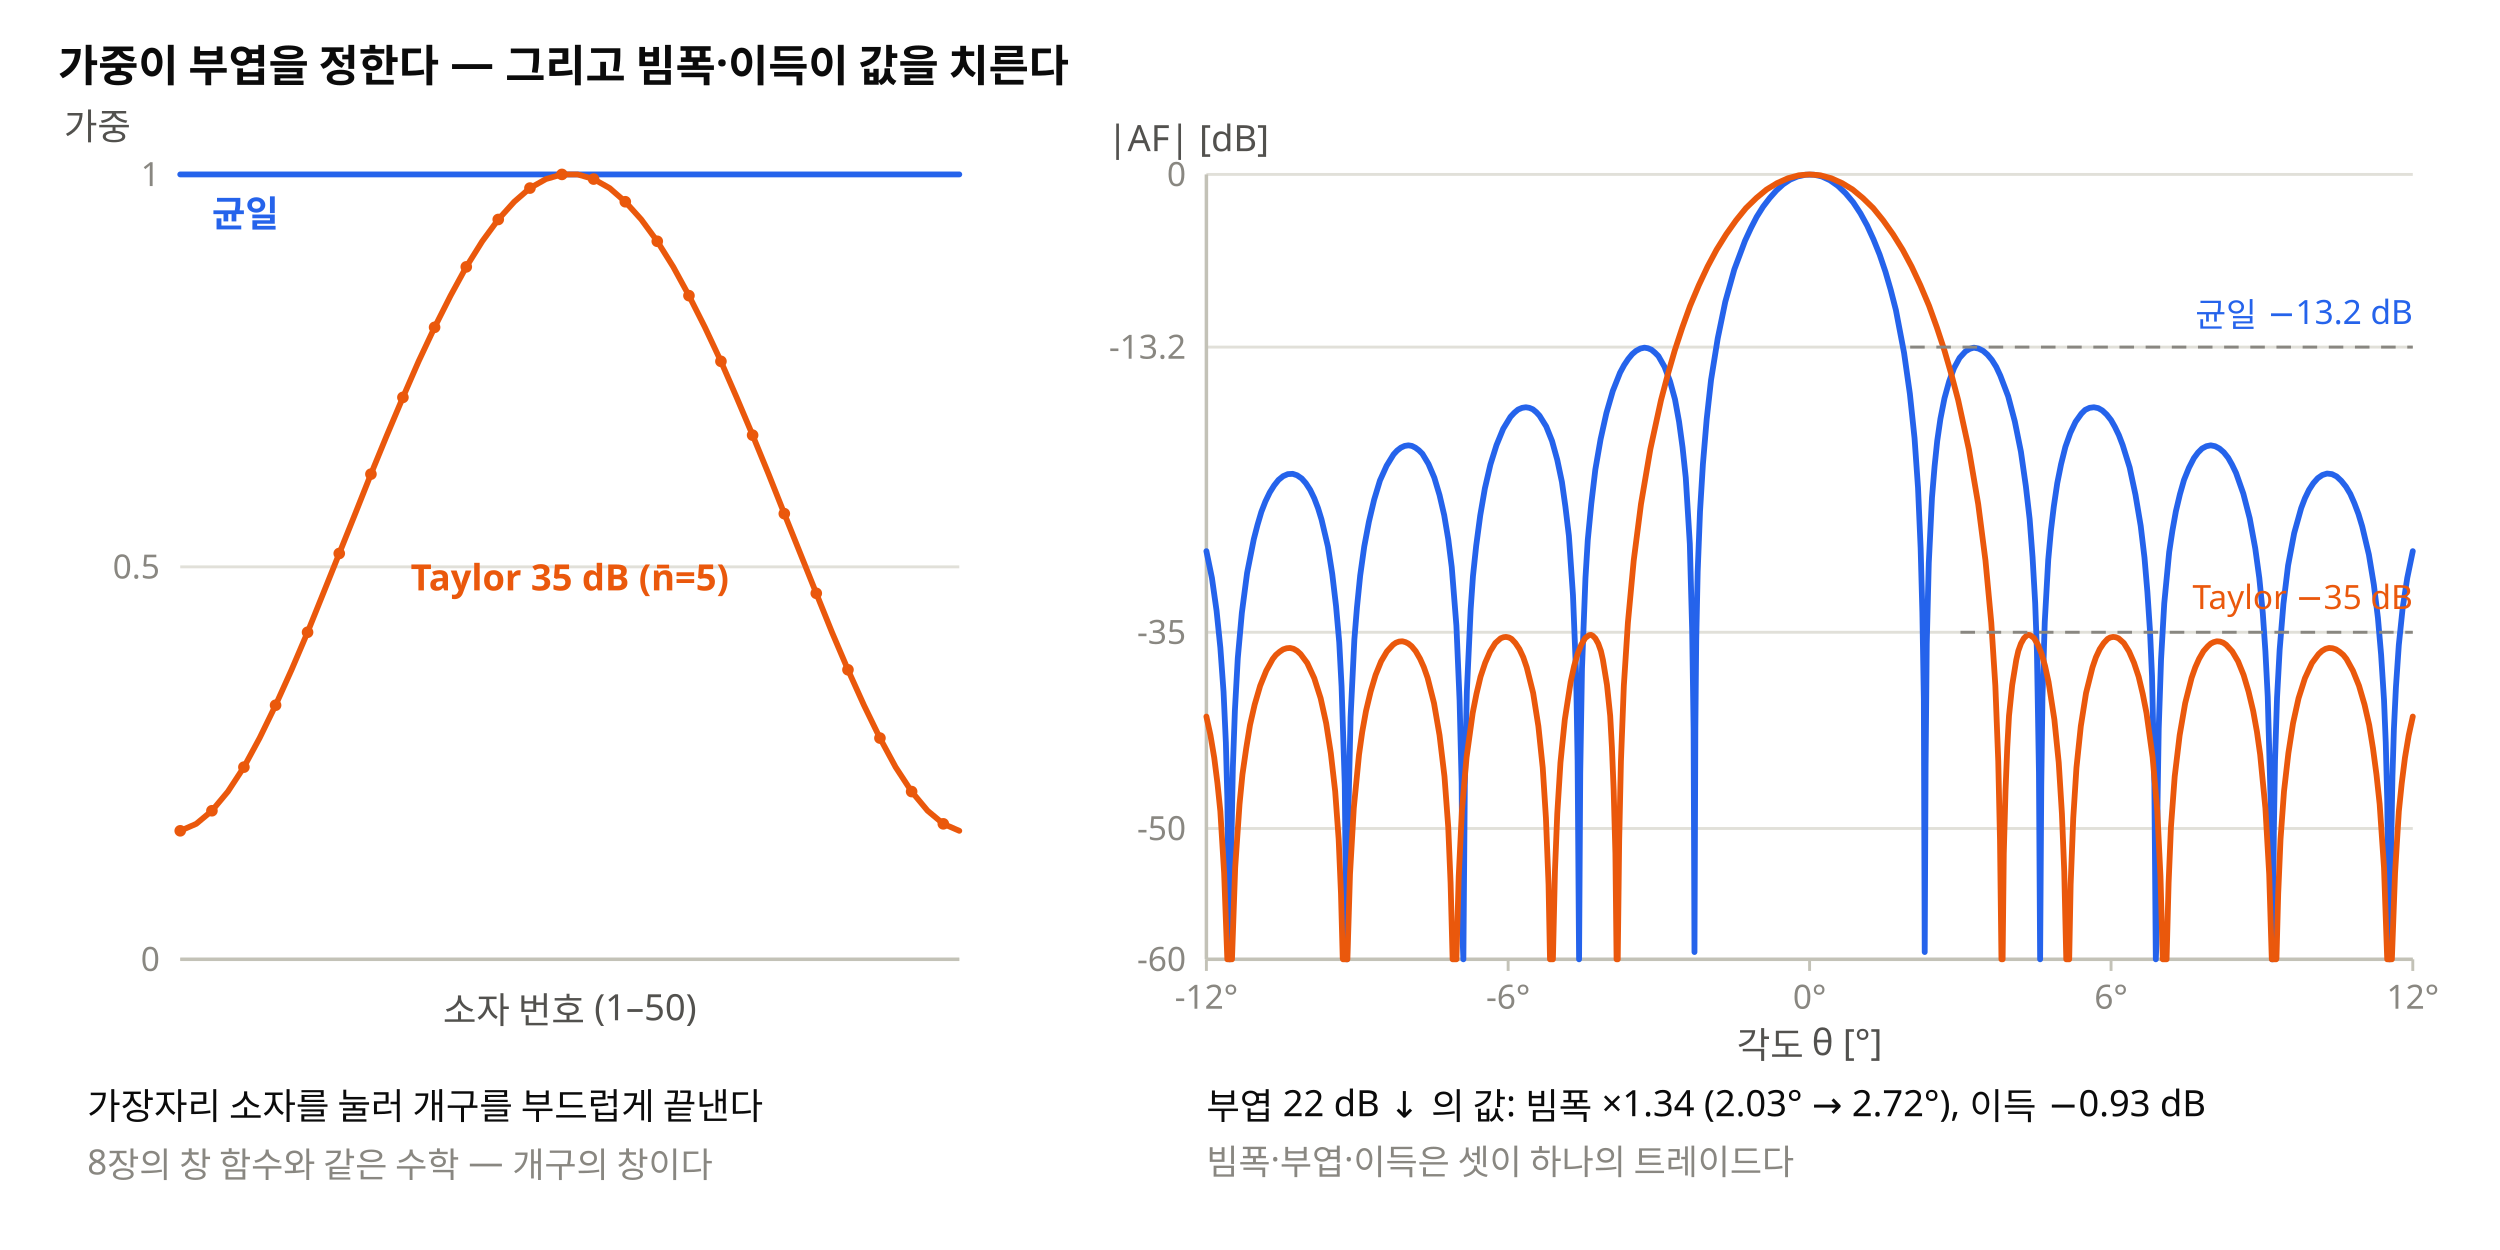
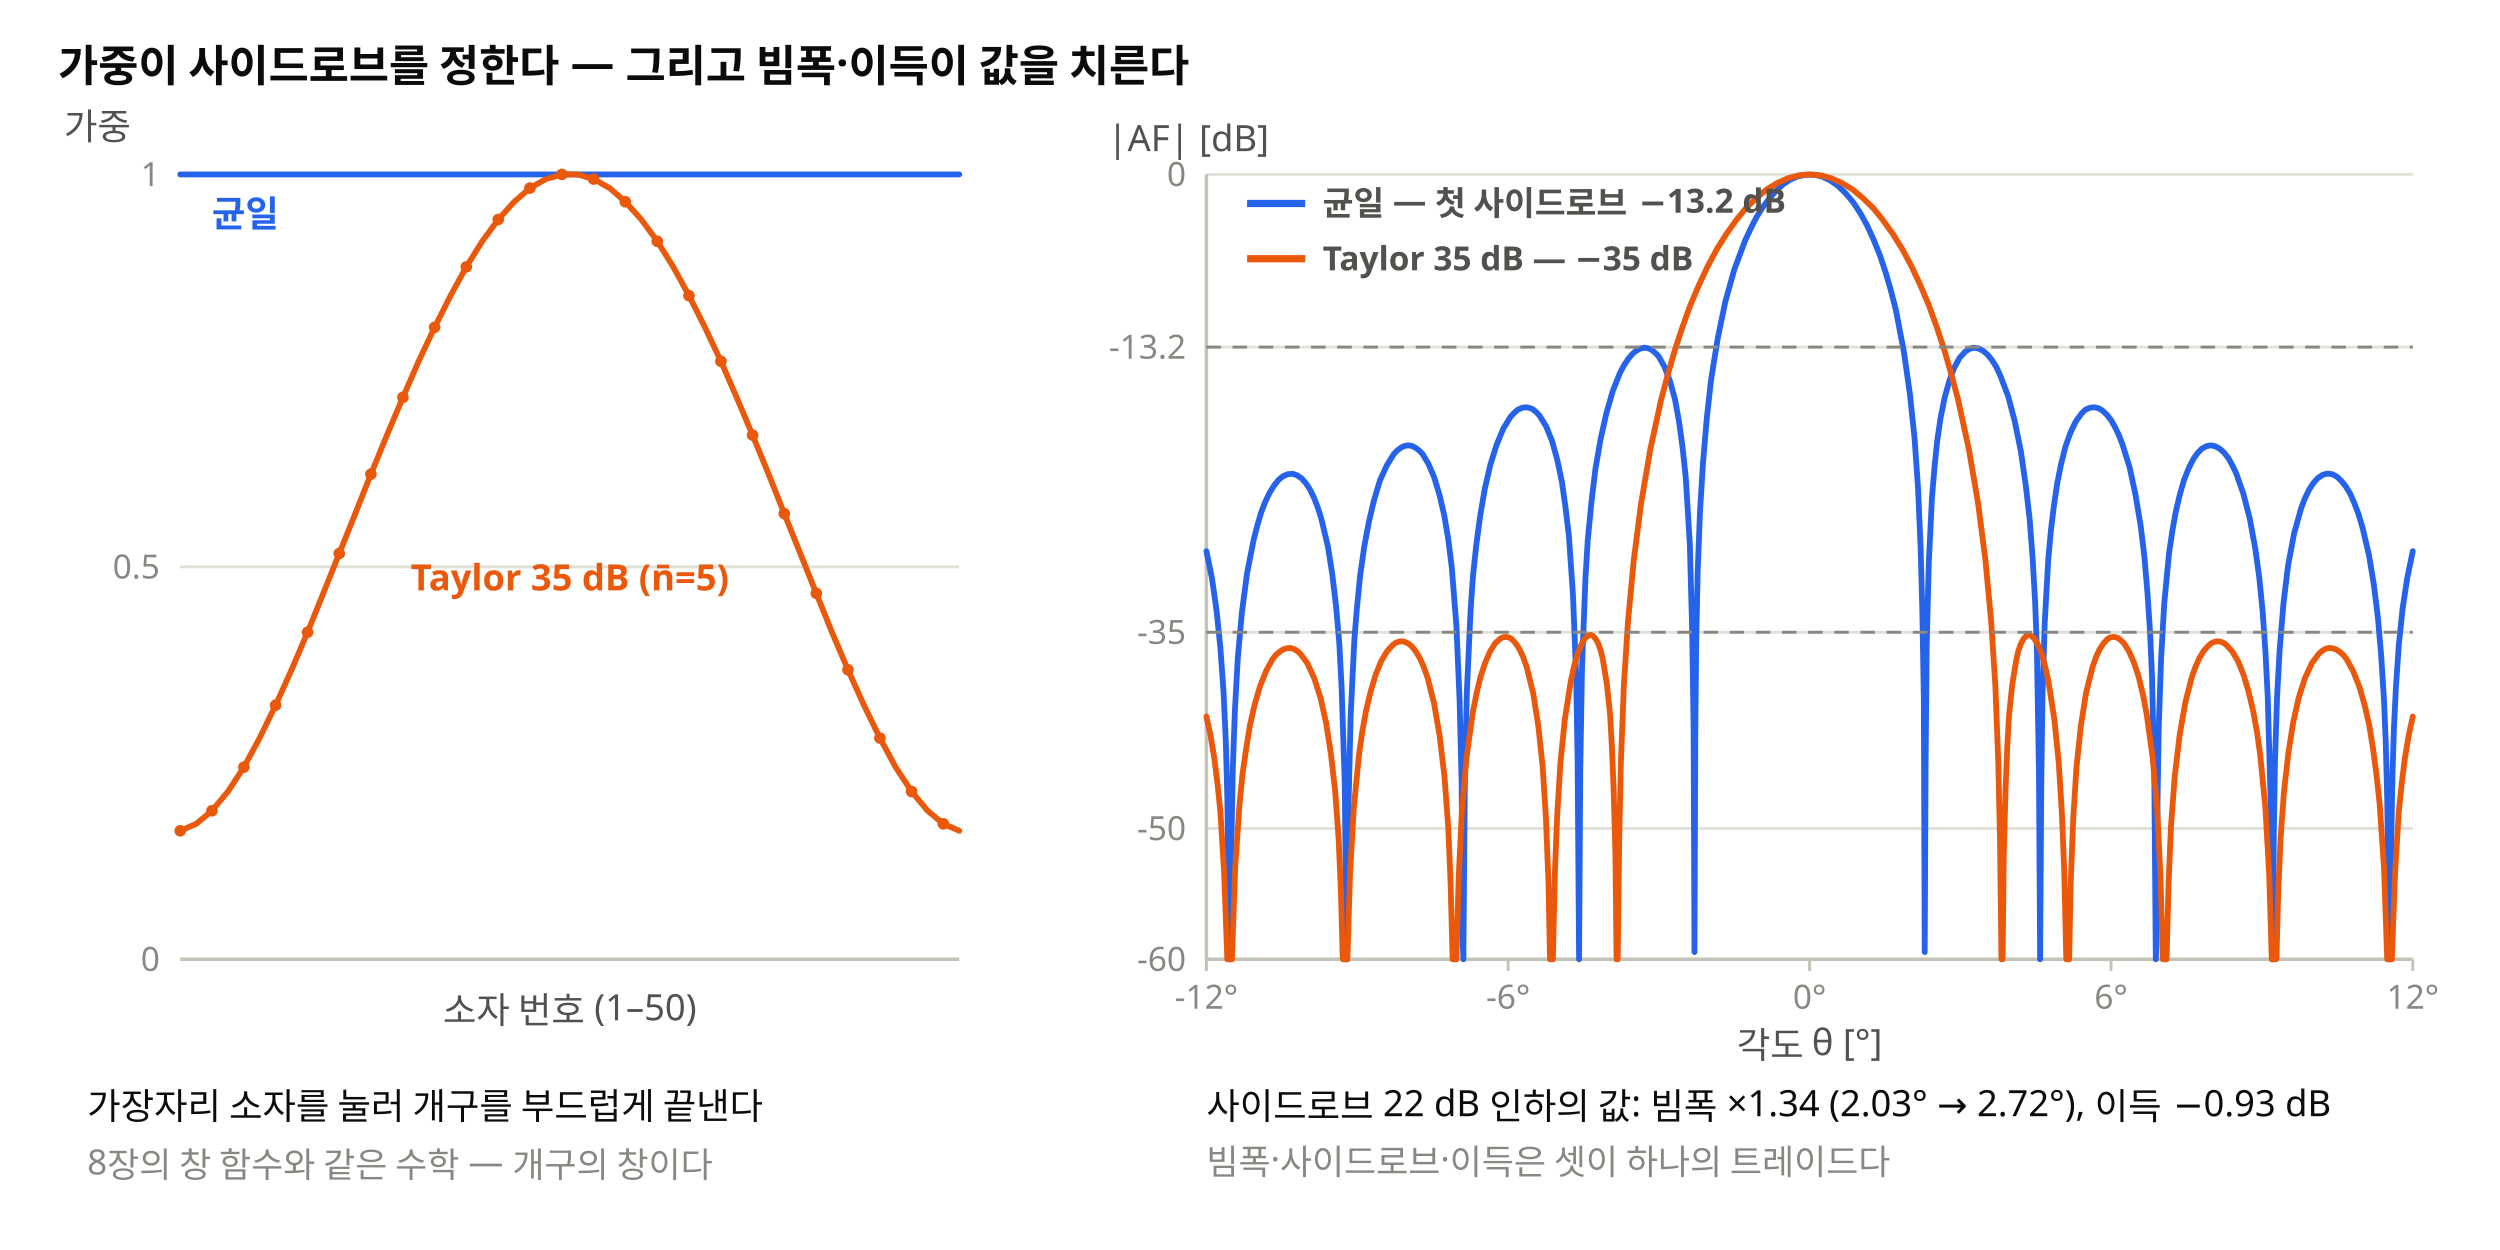
<svg xmlns="http://www.w3.org/2000/svg" viewBox="0 0 860 430" font-family="Segoe UI, Malgun Gothic, Apple SD Gothic Neo, sans-serif">
  <rect width="860" height="430" fill="#ffffff" />
-   <text x="20.0" y="28.0" font-size="15" fill="#0b0b0b" text-anchor="start" font-weight="600">가중이 부엽을 정한다 — 그리고 빔폭·이득이 값을 치른다</text>
+   <text x="20.0" y="28.0" font-size="15" fill="#0b0b0b" text-anchor="start" font-weight="600">가중이 사이드로브를 정한다 — 그리고 빔폭·이득이 값을 치른다</text>
  <line x1="62.0" y1="330.0" x2="330.0" y2="330.0" stroke="#e1e0d9" stroke-width="1" stroke-linecap="butt" />
  <text x="55.0" y="334.0" font-size="11.5" fill="#898781" text-anchor="end">0</text>
  <line x1="62.0" y1="195.0" x2="330.0" y2="195.0" stroke="#e1e0d9" stroke-width="1" stroke-linecap="butt" />
  <text x="55.0" y="199.0" font-size="11.5" fill="#898781" text-anchor="end">0.5</text>
  <line x1="62.0" y1="60.0" x2="330.0" y2="60.0" stroke="#e1e0d9" stroke-width="1" stroke-linecap="butt" />
  <text x="55.0" y="64.0" font-size="11.5" fill="#898781" text-anchor="end">1</text>
  <line x1="62.0" y1="330.0" x2="330.0" y2="330.0" stroke="#c3c2b7" stroke-width="1.2" stroke-linecap="butt" />
  <text x="196.0" y="352.0" font-size="12.5" fill="#52514e" text-anchor="middle">소자 번호 (1–50)</text>
  <text x="22.0" y="48.0" font-size="12.5" fill="#52514e" text-anchor="start">가중</text>
  <path d="M62.0,60.0 L67.5,60.0 L72.9,60.0 L78.4,60.0 L83.9,60.0 L89.3,60.0 L94.8,60.0 L100.3,60.0 L105.8,60.0 L111.2,60.0 L116.7,60.0 L122.2,60.0 L127.6,60.0 L133.1,60.0 L138.6,60.0 L144.0,60.0 L149.5,60.0 L155.0,60.0 L160.4,60.0 L165.9,60.0 L171.4,60.0 L176.9,60.0 L182.3,60.0 L187.8,60.0 L193.3,60.0 L198.7,60.0 L204.2,60.0 L209.7,60.0 L215.1,60.0 L220.6,60.0 L226.1,60.0 L231.6,60.0 L237.0,60.0 L242.5,60.0 L248.0,60.0 L253.4,60.0 L258.9,60.0 L264.4,60.0 L269.8,60.0 L275.3,60.0 L280.8,60.0 L286.2,60.0 L291.7,60.0 L297.2,60.0 L302.7,60.0 L308.1,60.0 L313.6,60.0 L319.1,60.0 L324.5,60.0 L330.0,60.0" stroke="#2563eb" stroke-width="2" fill="none" stroke-linejoin="round" stroke-linecap="round" />
  <path d="M62.0,285.8 L67.5,283.4 L72.9,278.9 L78.4,272.3 L83.9,263.9 L89.3,253.9 L94.8,242.6 L100.3,230.4 L105.8,217.5 L111.2,204.1 L116.7,190.4 L122.2,176.7 L127.6,163.1 L133.1,149.7 L138.6,136.7 L144.0,124.3 L149.5,112.6 L155.0,101.7 L160.4,91.8 L165.9,83.0 L171.4,75.5 L176.9,69.4 L182.3,64.7 L187.8,61.6 L193.3,60.0 L198.7,60.0 L204.2,61.6 L209.7,64.7 L215.1,69.4 L220.6,75.5 L226.1,83.0 L231.6,91.8 L237.0,101.7 L242.5,112.6 L248.0,124.3 L253.4,136.7 L258.9,149.7 L264.4,163.1 L269.8,176.7 L275.3,190.4 L280.8,204.1 L286.2,217.5 L291.7,230.4 L297.2,242.6 L302.7,253.9 L308.1,263.9 L313.6,272.3 L319.1,278.9 L324.5,283.4 L330.0,285.8" stroke="#ea580c" stroke-width="2" fill="none" stroke-linejoin="round" stroke-linecap="round" />
  <circle cx="62.0" cy="285.8" r="2.0" fill="#ea580c" />
  <circle cx="72.9" cy="278.9" r="2.0" fill="#ea580c" />
  <circle cx="83.9" cy="263.9" r="2.0" fill="#ea580c" />
  <circle cx="94.8" cy="242.6" r="2.0" fill="#ea580c" />
  <circle cx="105.8" cy="217.5" r="2.0" fill="#ea580c" />
  <circle cx="116.7" cy="190.4" r="2.0" fill="#ea580c" />
  <circle cx="127.6" cy="163.1" r="2.0" fill="#ea580c" />
  <circle cx="138.6" cy="136.7" r="2.0" fill="#ea580c" />
  <circle cx="149.5" cy="112.6" r="2.0" fill="#ea580c" />
  <circle cx="160.4" cy="91.8" r="2.0" fill="#ea580c" />
  <circle cx="171.4" cy="75.5" r="2.0" fill="#ea580c" />
  <circle cx="182.3" cy="64.7" r="2.0" fill="#ea580c" />
  <circle cx="193.3" cy="60.0" r="2.0" fill="#ea580c" />
  <circle cx="204.2" cy="61.6" r="2.0" fill="#ea580c" />
  <circle cx="215.1" cy="69.4" r="2.0" fill="#ea580c" />
  <circle cx="226.1" cy="83.0" r="2.0" fill="#ea580c" />
  <circle cx="237.0" cy="101.7" r="2.0" fill="#ea580c" />
  <circle cx="248.0" cy="124.3" r="2.0" fill="#ea580c" />
  <circle cx="258.9" cy="149.7" r="2.0" fill="#ea580c" />
  <circle cx="269.8" cy="176.7" r="2.0" fill="#ea580c" />
  <circle cx="280.8" cy="204.1" r="2.0" fill="#ea580c" />
  <circle cx="291.7" cy="230.4" r="2.0" fill="#ea580c" />
  <circle cx="302.7" cy="253.9" r="2.0" fill="#ea580c" />
  <circle cx="313.6" cy="272.3" r="2.0" fill="#ea580c" />
  <circle cx="324.5" cy="283.4" r="2.0" fill="#ea580c" />
  <text x="72.9" y="78.0" font-size="12.5" fill="#2563eb" text-anchor="start" font-weight="600">균일</text>
  <text x="196.0" y="203.1" font-size="12.5" fill="#ea580c" text-anchor="middle" font-weight="600">Taylor 35 dB (n̄=5)</text>
  <text x="30.0" y="385.0" font-size="12.5" fill="#0b0b0b" text-anchor="start">가장자리 소자를 눌러 개구를 부드럽게 끝낸다</text>
  <text x="30.0" y="404.0" font-size="12" fill="#898781" text-anchor="start">8장의 창 함수와 같은 수학 — 개구의 창이다</text>
  <line x1="415.0" y1="60.0" x2="830.0" y2="60.0" stroke="#e1e0d9" stroke-width="1" stroke-linecap="butt" />
  <text x="408.0" y="64.0" font-size="11.5" fill="#898781" text-anchor="end">0</text>
  <line x1="415.0" y1="119.4" x2="830.0" y2="119.4" stroke="#e1e0d9" stroke-width="1" stroke-linecap="butt" />
  <text x="408.0" y="123.4" font-size="11.5" fill="#898781" text-anchor="end">-13.2</text>
  <line x1="415.0" y1="217.5" x2="830.0" y2="217.5" stroke="#e1e0d9" stroke-width="1" stroke-linecap="butt" />
  <text x="408.0" y="221.5" font-size="11.5" fill="#898781" text-anchor="end">-35</text>
  <line x1="415.0" y1="285.0" x2="830.0" y2="285.0" stroke="#e1e0d9" stroke-width="1" stroke-linecap="butt" />
  <text x="408.0" y="289.0" font-size="11.5" fill="#898781" text-anchor="end">-50</text>
  <line x1="415.0" y1="330.0" x2="830.0" y2="330.0" stroke="#e1e0d9" stroke-width="1" stroke-linecap="butt" />
  <text x="408.0" y="334.0" font-size="11.5" fill="#898781" text-anchor="end">-60</text>
  <line x1="415.0" y1="330.0" x2="415.0" y2="334.0" stroke="#c3c2b7" stroke-width="1" stroke-linecap="butt" />
  <text x="415.0" y="347.0" font-size="11.5" fill="#898781" text-anchor="middle">-12°</text>
  <line x1="518.8" y1="330.0" x2="518.8" y2="334.0" stroke="#c3c2b7" stroke-width="1" stroke-linecap="butt" />
  <text x="518.8" y="347.0" font-size="11.5" fill="#898781" text-anchor="middle">-6°</text>
  <line x1="622.5" y1="330.0" x2="622.5" y2="334.0" stroke="#c3c2b7" stroke-width="1" stroke-linecap="butt" />
  <text x="622.5" y="347.0" font-size="11.5" fill="#898781" text-anchor="middle">0°</text>
  <line x1="726.2" y1="330.0" x2="726.2" y2="334.0" stroke="#c3c2b7" stroke-width="1" stroke-linecap="butt" />
  <text x="726.2" y="347.0" font-size="11.5" fill="#898781" text-anchor="middle">6°</text>
  <line x1="830.0" y1="330.0" x2="830.0" y2="334.0" stroke="#c3c2b7" stroke-width="1" stroke-linecap="butt" />
  <text x="830.0" y="347.0" font-size="11.5" fill="#898781" text-anchor="middle">12°</text>
  <line x1="415.0" y1="330.0" x2="830.0" y2="330.0" stroke="#c3c2b7" stroke-width="1.2" stroke-linecap="butt" />
  <line x1="415.0" y1="60.0" x2="415.0" y2="330.0" stroke="#c3c2b7" stroke-width="1.2" stroke-linecap="butt" />
  <text x="622.5" y="364.0" font-size="12.5" fill="#52514e" text-anchor="middle">각도 θ [°]</text>
  <text x="381.0" y="52.0" font-size="12.5" fill="#52514e" text-anchor="start">|AF| [dB]</text>
  <path d="M415.0,189.6 L416.9,198.8 L418.5,210.1 L419.8,222.8 L420.9,238.0 L421.7,255.5 L422.2,274.3 L422.9,330.0 L423.1,330.0 L423.2,328.4 L423.6,290.0 L424.1,264.0 L424.8,244.5 L425.8,226.4 L427.2,210.8 L429.0,197.1 L431.3,185.5 L432.6,180.5 L433.9,176.1 L435.3,172.5 L436.8,169.4 L438.3,167.0 L439.8,165.1 L441.4,163.8 L443.0,163.1 L444.7,163.0 L446.2,163.5 L447.8,164.6 L449.2,166.2 L450.7,168.5 L452.1,171.4 L453.4,174.8 L454.6,178.7 L456.8,188.0 L458.3,197.5 L459.6,208.5 L460.7,221.0 L461.5,236.1 L462.6,269.8 L463.2,330.0 L463.4,330.0 L463.8,281.2 L464.6,246.7 L465.9,220.0 L466.8,208.9 L467.9,198.0 L469.3,188.0 L470.9,179.5 L472.7,171.9 L474.7,165.3 L477.0,160.2 L479.4,156.3 L480.6,155.0 L481.9,154.0 L483.2,153.4 L484.5,153.2 L485.7,153.4 L486.9,154.0 L488.1,154.9 L489.3,156.1 L491.4,159.6 L493.4,164.3 L495.2,170.3 L496.8,177.2 L498.2,185.5 L499.4,195.1 L501.0,215.2 L502.1,241.0 L502.8,269.1 L503.2,324.7 L503.4,330.0 L503.9,269.7 L504.6,237.8 L505.9,209.7 L506.7,198.2 L507.8,187.8 L509.2,177.3 L510.8,168.0 L512.7,159.8 L514.8,153.1 L517.1,147.5 L519.6,143.4 L520.9,142.0 L522.2,140.9 L523.6,140.3 L524.9,140.1 L526.1,140.3 L527.3,140.8 L528.5,141.8 L529.6,143.0 L531.9,146.7 L533.9,151.7 L535.7,158.2 L537.3,165.8 L538.5,174.3 L539.7,184.3 L541.1,204.7 L542.2,232.4 L542.7,261.8 L543.2,330.0 L543.6,265.8 L544.2,230.0 L545.4,198.8 L546.2,185.7 L547.4,173.3 L548.8,161.5 L550.6,151.1 L552.6,142.1 L554.8,134.5 L557.3,128.2 L558.7,125.6 L560.1,123.5 L561.5,121.8 L562.8,120.7 L564.3,119.9 L565.7,119.6 L566.9,119.8 L568.1,120.3 L569.3,121.3 L570.5,122.5 L572.6,126.2 L574.5,131.2 L576.2,137.4 L577.6,145.1 L578.8,153.9 L579.9,164.3 L581.3,187.1 L582.1,216.6 L582.6,250.7 L582.9,327.5 L583.2,250.4 L583.5,220.2 L584.0,196.7 L584.8,176.0 L585.8,159.7 L587.1,144.2 L588.6,130.7 L590.9,116.4 L593.5,103.8 L596.6,92.7 L600.3,82.8 L602.3,78.5 L604.3,74.6 L606.5,71.1 L608.8,68.1 L611.1,65.5 L613.4,63.4 L615.8,61.8 L618.4,60.7 L621.1,60.1 L624.0,60.1 L626.7,60.7 L629.5,62.0 L632.2,63.9 L634.9,66.5 L637.5,69.6 L640.0,73.4 L642.3,77.6 L644.5,82.4 L646.6,87.6 L648.6,93.5 L650.4,99.7 L652.2,106.7 L655.0,121.4 L657.0,135.5 L658.6,150.7 L659.8,167.8 L660.7,188.6 L661.3,210.8 L661.8,240.4 L662.1,327.5 L662.4,263.7 L662.8,221.4 L663.5,193.7 L664.6,171.2 L665.5,160.4 L666.4,151.7 L667.5,144.1 L668.9,137.0 L670.5,131.2 L672.2,126.6 L674.1,123.1 L676.1,120.9 L677.6,120.0 L679.0,119.6 L680.6,119.9 L682.2,120.7 L683.7,122.0 L685.2,123.8 L686.7,126.2 L688.1,129.2 L690.8,136.3 L693.1,145.0 L695.2,155.4 L696.9,167.3 L698.2,178.6 L699.2,191.7 L700.1,207.4 L700.7,223.8 L701.4,265.8 L701.8,330.0 L702.2,269.9 L702.6,239.9 L703.4,213.9 L704.6,192.5 L705.5,182.6 L706.5,174.3 L707.7,166.2 L709.0,159.7 L710.5,153.7 L712.2,148.9 L714.0,145.1 L716.0,142.3 L717.3,141.0 L718.8,140.3 L720.3,140.1 L721.8,140.4 L723.2,141.2 L724.7,142.6 L726.2,144.5 L727.5,146.8 L728.9,149.7 L730.2,153.1 L732.6,160.8 L734.6,170.2 L736.4,180.9 L737.7,191.8 L738.7,203.6 L739.6,217.1 L740.3,232.7 L741.1,269.7 L741.6,330.0 L741.8,324.7 L742.2,275.5 L742.6,250.6 L743.4,226.9 L744.5,207.6 L746.2,189.9 L747.3,182.6 L748.5,175.9 L749.9,170.0 L751.3,165.1 L753.0,160.9 L754.7,157.6 L756.1,155.7 L757.5,154.3 L759.0,153.5 L760.5,153.2 L762.0,153.5 L763.5,154.3 L765.0,155.6 L766.5,157.5 L767.8,159.8 L769.2,162.7 L771.7,169.8 L773.9,178.3 L775.8,188.6 L777.2,198.8 L778.4,210.9 L779.3,224.1 L780.1,239.7 L781.1,275.5 L781.6,330.0 L781.8,330.0 L782.2,286.4 L782.6,261.7 L783.3,240.0 L784.2,223.5 L785.5,207.7 L787.1,194.5 L789.2,183.4 L791.6,174.8 L792.9,171.4 L794.3,168.5 L795.8,166.2 L797.3,164.5 L798.9,163.4 L800.5,162.9 L802.2,163.1 L803.8,163.9 L805.4,165.4 L807.0,167.4 L808.5,169.9 L809.9,173.1 L811.3,176.8 L812.6,181.1 L814.9,190.8 L816.6,201.1 L818.0,212.5 L819.1,225.2 L820.1,240.8 L820.7,255.5 L821.2,274.9 L821.9,330.0 L822.1,330.0 L822.6,288.9 L823.0,267.0 L823.5,250.8 L824.2,236.4 L825.2,221.8 L826.5,209.3 L828.1,198.8 L830.0,189.6" stroke="#2563eb" stroke-width="2" fill="none" stroke-linejoin="round" stroke-linecap="round" />
  <path d="M415.0,246.5 L416.4,252.9 L417.7,260.7 L418.8,269.4 L419.8,279.1 L421.1,300.3 L422.2,330.0 L423.8,330.0 L424.9,298.5 L426.4,276.6 L427.4,266.4 L428.7,257.4 L430.0,249.4 L431.6,242.4 L433.5,235.9 L435.6,230.7 L437.8,226.7 L438.9,225.3 L440.2,224.2 L441.4,223.4 L442.6,223.0 L443.8,222.9 L445.0,223.2 L446.2,223.9 L447.4,225.0 L449.7,228.1 L452.1,233.3 L454.3,240.2 L456.2,248.8 L457.8,259.1 L459.3,272.2 L460.5,288.7 L461.3,307.4 L461.9,329.7 L462.0,330.0 L463.5,330.0 L464.4,300.7 L465.7,278.0 L467.5,259.6 L468.6,251.8 L469.9,244.6 L471.5,237.9 L473.2,232.2 L475.1,227.5 L477.1,224.1 L479.2,221.8 L480.2,221.1 L481.3,220.7 L482.4,220.6 L483.5,220.9 L484.5,221.4 L485.6,222.3 L487.0,224.0 L488.5,226.6 L489.8,229.5 L491.1,233.2 L493.3,241.9 L495.2,252.9 L496.9,267.1 L498.2,284.6 L499.0,303.7 L499.7,330.0 L501.0,330.0 L501.8,301.5 L502.9,278.8 L504.5,260.5 L506.6,245.3 L507.9,238.7 L509.3,232.8 L510.9,228.0 L512.6,224.1 L514.4,221.2 L516.2,219.6 L517.2,219.2 L518.1,219.1 L519.1,219.3 L520.0,219.8 L521.3,221.2 L522.7,223.3 L524.0,226.1 L525.2,229.6 L527.4,238.4 L529.2,249.8 L530.7,264.1 L531.8,281.4 L532.7,304.2 L533.2,330.0 L534.2,330.0 L534.9,299.7 L535.7,279.9 L536.8,262.3 L538.3,247.5 L540.3,234.6 L541.5,229.1 L542.7,224.9 L544.0,221.7 L545.3,219.5 L546.6,218.5 L547.3,218.4 L547.9,218.7 L548.8,219.6 L549.8,221.4 L550.7,223.9 L551.4,227.0 L552.8,235.6 L553.9,246.2 L554.5,257.1 L555.1,271.8 L555.7,293.6 L556.1,330.0 L556.5,330.0 L557.0,288.9 L557.6,261.9 L558.6,235.9 L560.0,214.2 L562.0,192.8 L564.5,173.4 L567.7,154.6 L571.4,137.6 L573.7,128.9 L576.1,120.6 L578.7,112.7 L581.4,105.2 L584.4,98.1 L587.4,91.7 L590.5,85.9 L593.8,80.6 L597.2,75.8 L600.6,71.6 L604.2,68.1 L607.7,65.2 L611.3,63.0 L615.1,61.3 L618.8,60.3 L622.5,60.0 L626.2,60.3 L629.9,61.3 L633.7,63.0 L637.3,65.2 L640.8,68.1 L644.4,71.6 L647.8,75.8 L651.2,80.6 L654.5,85.9 L657.6,91.7 L660.6,98.1 L663.6,105.2 L666.3,112.7 L668.9,120.6 L671.3,128.9 L673.6,137.6 L677.3,154.6 L680.5,173.4 L683.0,192.8 L685.0,214.2 L686.4,235.9 L687.4,261.9 L688.0,288.9 L688.5,330.0 L688.9,330.0 L689.3,293.6 L689.9,271.8 L690.5,257.1 L691.1,246.2 L692.2,235.6 L693.6,227.0 L694.3,223.9 L695.2,221.4 L696.2,219.6 L697.1,218.7 L697.7,218.4 L698.4,218.5 L699.7,219.5 L701.0,221.7 L702.3,224.9 L703.5,229.1 L704.7,234.6 L706.7,247.5 L708.2,262.3 L709.3,279.9 L710.1,299.7 L710.8,330.0 L711.8,330.0 L712.3,304.2 L713.2,281.4 L714.3,264.1 L715.8,249.8 L717.6,238.4 L719.8,229.6 L721.0,226.1 L722.3,223.3 L723.7,221.2 L725.0,219.8 L725.9,219.3 L726.9,219.1 L727.8,219.2 L728.8,219.6 L730.6,221.2 L732.4,224.1 L734.1,228.0 L735.7,232.8 L737.1,238.7 L738.4,245.3 L740.5,260.5 L742.1,278.8 L743.2,301.5 L744.0,330.0 L745.3,330.0 L746.0,303.7 L746.8,284.6 L748.1,267.1 L749.8,252.9 L751.7,241.9 L753.9,233.2 L755.2,229.5 L756.5,226.6 L758.0,224.0 L759.5,222.3 L760.5,221.4 L761.5,220.9 L762.6,220.6 L763.7,220.7 L764.8,221.1 L765.8,221.8 L767.9,224.1 L769.9,227.5 L771.8,232.2 L773.5,237.9 L775.1,244.6 L776.4,251.8 L777.5,259.6 L779.3,278.0 L780.6,300.7 L781.5,330.0 L783.0,330.0 L783.1,329.7 L783.7,307.4 L784.5,288.7 L785.7,272.2 L787.2,259.1 L788.8,248.8 L790.7,240.2 L792.9,233.3 L795.3,228.1 L797.6,225.0 L798.8,223.9 L800.0,223.2 L801.2,222.9 L802.4,223.0 L803.6,223.4 L804.8,224.2 L806.1,225.3 L807.2,226.7 L809.4,230.7 L811.5,235.9 L813.4,242.4 L815.0,249.4 L816.3,257.4 L817.5,266.4 L818.6,276.6 L820.1,298.5 L821.2,330.0 L822.8,330.0 L823.9,300.3 L825.2,279.1 L826.2,269.4 L827.3,260.7 L828.6,252.9 L830.0,246.5" stroke="#ea580c" stroke-width="2" fill="none" stroke-linejoin="round" stroke-linecap="round" />
-   <line x1="657.1" y1="119.4" x2="830.0" y2="119.4" stroke="#898781" stroke-width="1" stroke-linecap="butt" stroke-dasharray="5 4" />
-   <line x1="674.4" y1="217.5" x2="830.0" y2="217.5" stroke="#898781" stroke-width="1" stroke-linecap="butt" stroke-dasharray="5 4" />
-   <text x="830.0" y="112.4" font-size="11.5" fill="#2563eb" text-anchor="end">균일 −13.2 dB</text>
-   <text x="830.0" y="209.5" font-size="11.5" fill="#ea580c" text-anchor="end">Taylor −35 dB</text>
-   <text x="415.0" y="385.0" font-size="12.5" fill="#0b0b0b" text-anchor="start">부엽 22 dB ↓ 의 값: 빔폭 ×1.34 (2.03° → 2.72°), 이득 −0.93 dB</text>
-   <text x="415.0" y="404.0" font-size="12" fill="#898781" text-anchor="start">빔폭·부엽·이득은 셋이 하나의 트레이드다</text>
+   <line x1="415.0" y1="119.4" x2="830.0" y2="119.4" stroke="#898781" stroke-width="1" stroke-linecap="butt" stroke-dasharray="5 4" />
+   <line x1="415.0" y1="217.5" x2="830.0" y2="217.5" stroke="#898781" stroke-width="1" stroke-linecap="butt" stroke-dasharray="5 4" />
+   <line x1="429.0" y1="70.0" x2="449.0" y2="70.0" stroke="#2563eb" stroke-width="2.5" stroke-linecap="butt" />
+   <text x="455.0" y="74.0" font-size="11.5" fill="#52514e" text-anchor="start" font-weight="600">균일 — 첫 사이드로브 −13.2 dB</text>
+   <line x1="429.0" y1="89.0" x2="449.0" y2="89.0" stroke="#ea580c" stroke-width="2.5" stroke-linecap="butt" />
+   <text x="455.0" y="93.0" font-size="11.5" fill="#52514e" text-anchor="start" font-weight="600">Taylor 35 dB — −35 dB</text>
+   <text x="415.0" y="385.0" font-size="12.5" fill="#0b0b0b" text-anchor="start">사이드로브 22 dB 인하의 값: 빔폭 ×1.34 (2.03° → 2.72°), 이득 −0.93 dB</text>
+   <text x="415.0" y="404.0" font-size="12" fill="#898781" text-anchor="start">빔폭·사이드로브·이득은 셋이 하나의 트레이드다</text>
</svg>
